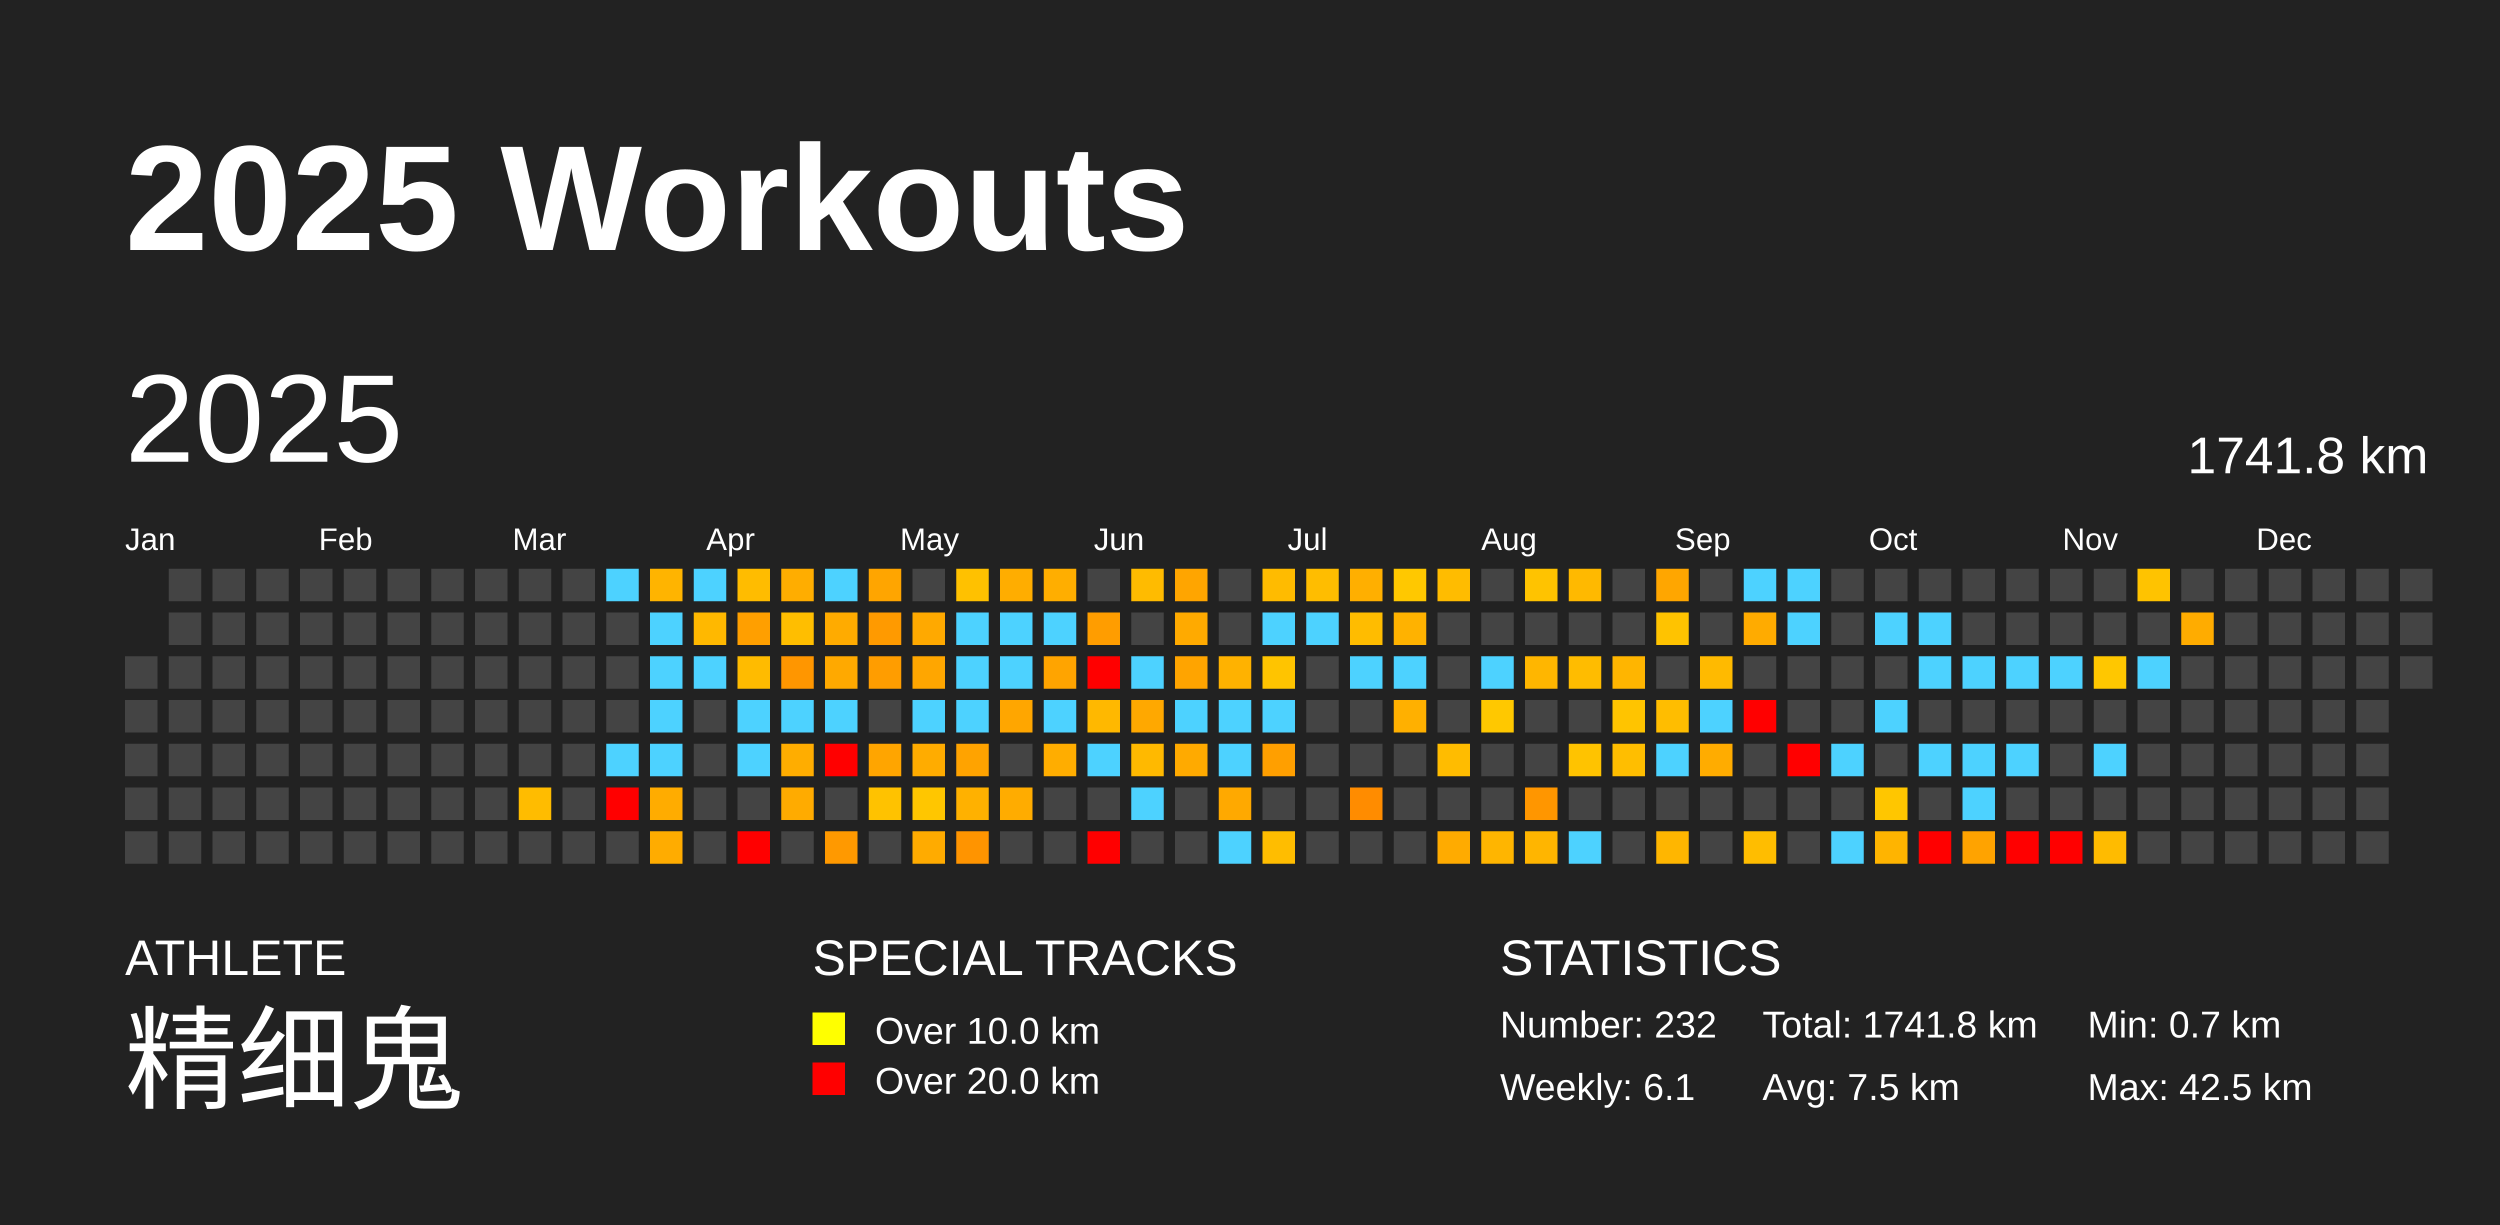
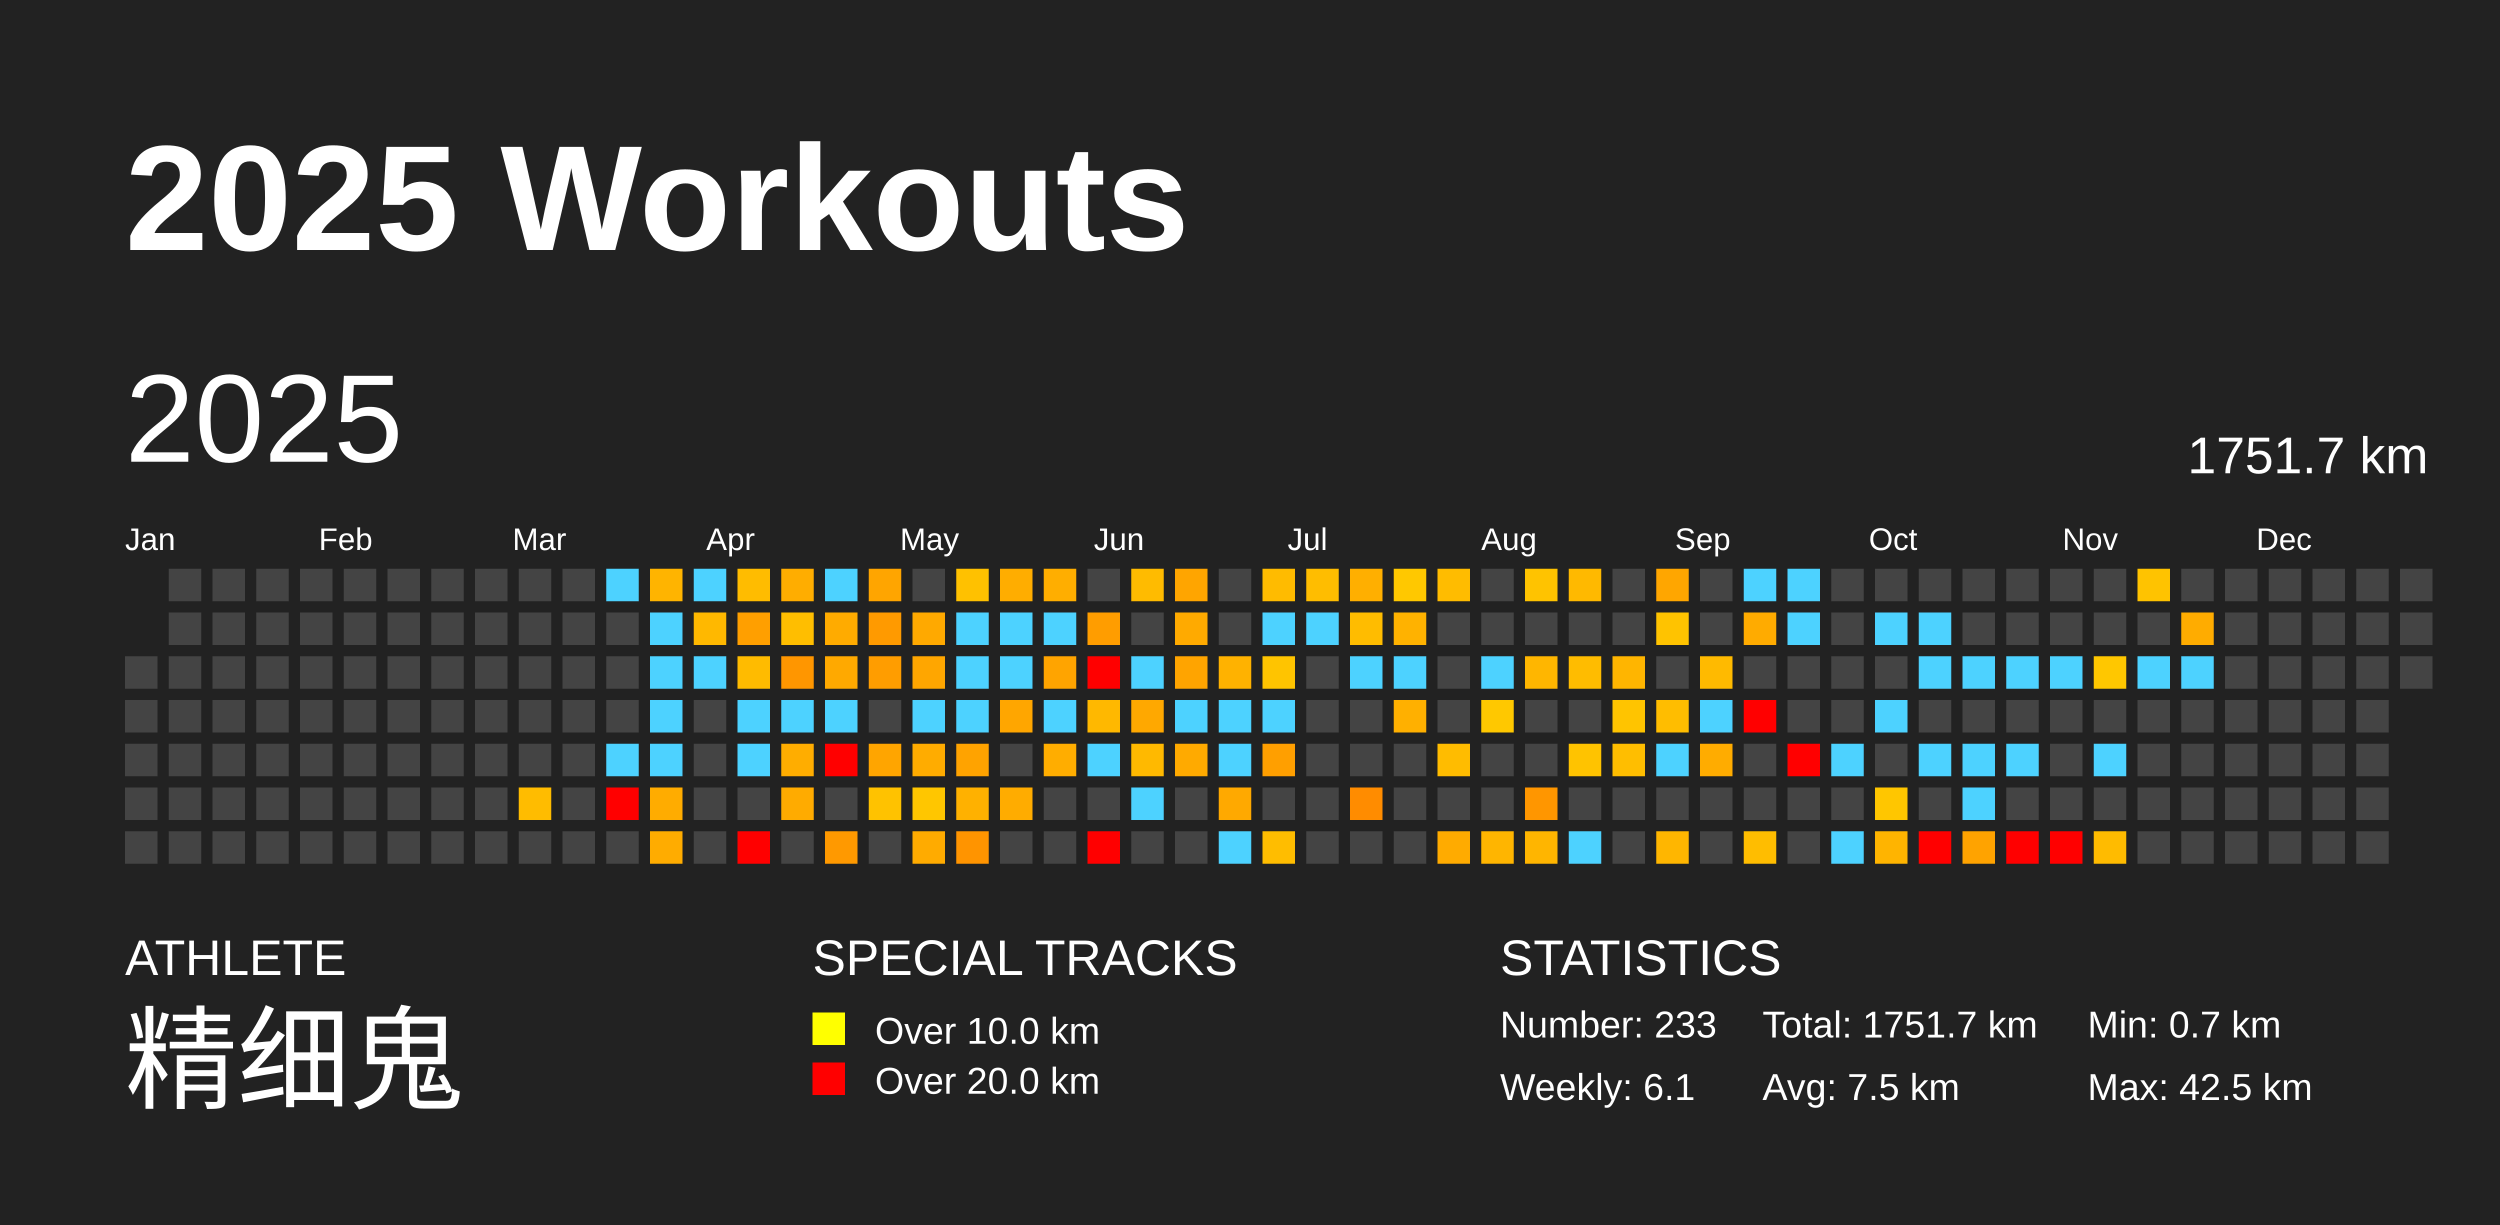
<svg xmlns="http://www.w3.org/2000/svg" baseProfile="full" height="98mm" version="1.1" viewBox="0,0,200,98" width="200mm">
  <defs />
  <rect fill="#222222" height="98" width="200" x="0" y="0" />
  <text fill="#FFFFFF" style="font-size:12px; font-family:Arial; font-weight:bold;" x="10" y="20">2025 Workouts</text>
  <text fill="#FFFFFF" style="font-size:4px; font-family:Arial" x="10" y="78">ATHLETE</text>
  <text fill="#FFFFFF" style="font-size:9px; font-family:Arial" x="10" y="88">精细鬼</text>
  <text fill="#FFFFFF" style="font-size:4px; font-family:Arial" x="65" y="78">SPECIAL TRACKS</text>
  <rect fill="yellow" height="2.6" width="2.6" x="65" y="81" />
  <text fill="#FFFFFF" style="font-size:3px; font-family:Arial" x="70" y="83.5">Over 10.0 km</text>
  <rect fill="red" height="2.6" width="2.6" x="65" y="85" />
  <text fill="#FFFFFF" style="font-size:3px; font-family:Arial" x="70" y="87.5">Over 20.0 km</text>
  <text fill="#FFFFFF" style="font-size:4px; font-family:Arial" x="120" y="78">STATISTICS</text>
-   <text fill="#FFFFFF" style="font-size:3px; font-family:Arial" x="120" y="83">Number: 232</text>
+   <text fill="#FFFFFF" style="font-size:3px; font-family:Arial" x="120" y="83">Number: 233</text>
  <text fill="#FFFFFF" style="font-size:3px; font-family:Arial" x="120" y="88">Weekly: 6.1</text>
-   <text fill="#FFFFFF" style="font-size:3px; font-family:Arial" x="141" y="83">Total: 1741.8 km</text>
+   <text fill="#FFFFFF" style="font-size:3px; font-family:Arial" x="141" y="83">Total: 1751.7 km</text>
  <text fill="#FFFFFF" style="font-size:3px; font-family:Arial" x="141" y="88">Avg: 7.5 km</text>
  <text fill="#FFFFFF" style="font-size:3px; font-family:Arial" x="167" y="83">Min: 0.7 km</text>
  <text fill="#FFFFFF" style="font-size:3px; font-family:Arial" x="167" y="88">Max: 42.5 km</text>
  <text dominant-baseline="hanging" fill="#FFFFFF" style="font-size:10.0px; font-family:Arial;" x="10" y="30">2025</text>
-   <text dominant-baseline="hanging" fill="#FFFFFF" style="font-size:4.125px; font-family:Arial;" x="175" y="35">1741.8 km</text>
+   <text dominant-baseline="hanging" fill="#FFFFFF" style="font-size:4.125px; font-family:Arial;" x="175" y="35">1751.7 km</text>
  <text fill="#FFFFFF" style="font-size:2.5px; font-family:Arial" x="10.0" y="44">Jan</text>
  <text fill="#FFFFFF" style="font-size:2.5px; font-family:Arial" x="25.5" y="44">Feb</text>
  <text fill="#FFFFFF" style="font-size:2.5px; font-family:Arial" x="41.0" y="44">Mar</text>
  <text fill="#FFFFFF" style="font-size:2.5px; font-family:Arial" x="56.5" y="44">Apr</text>
  <text fill="#FFFFFF" style="font-size:2.5px; font-family:Arial" x="72.0" y="44">May</text>
  <text fill="#FFFFFF" style="font-size:2.5px; font-family:Arial" x="87.5" y="44">Jun</text>
  <text fill="#FFFFFF" style="font-size:2.5px; font-family:Arial" x="103.0" y="44">Jul</text>
  <text fill="#FFFFFF" style="font-size:2.5px; font-family:Arial" x="118.5" y="44">Aug</text>
  <text fill="#FFFFFF" style="font-size:2.5px; font-family:Arial" x="134.0" y="44">Sep</text>
  <text fill="#FFFFFF" style="font-size:2.5px; font-family:Arial" x="149.5" y="44">Oct</text>
  <text fill="#FFFFFF" style="font-size:2.5px; font-family:Arial" x="165.0" y="44">Nov</text>
  <text fill="#FFFFFF" style="font-size:2.5px; font-family:Arial" x="180.5" y="44">Dec</text>
  <rect fill="#444444" height="2.6" width="2.6" x="10.0" y="52.5" />
  <rect fill="#444444" height="2.6" width="2.6" x="10.0" y="56.0" />
  <rect fill="#444444" height="2.6" width="2.6" x="10.0" y="59.5" />
  <rect fill="#444444" height="2.6" width="2.6" x="10.0" y="63.0" />
  <rect fill="#444444" height="2.6" width="2.6" x="10.0" y="66.5" />
  <rect fill="#444444" height="2.6" width="2.6" x="13.5" y="45.5" />
  <rect fill="#444444" height="2.6" width="2.6" x="13.5" y="49.0" />
  <rect fill="#444444" height="2.6" width="2.6" x="13.5" y="52.5" />
  <rect fill="#444444" height="2.6" width="2.6" x="13.5" y="56.0" />
  <rect fill="#444444" height="2.6" width="2.6" x="13.5" y="59.5" />
  <rect fill="#444444" height="2.6" width="2.6" x="13.5" y="63.0" />
  <rect fill="#444444" height="2.6" width="2.6" x="13.5" y="66.5" />
  <rect fill="#444444" height="2.6" width="2.6" x="17.0" y="45.5" />
  <rect fill="#444444" height="2.6" width="2.6" x="17.0" y="49.0" />
  <rect fill="#444444" height="2.6" width="2.6" x="17.0" y="52.5" />
  <rect fill="#444444" height="2.6" width="2.6" x="17.0" y="56.0" />
  <rect fill="#444444" height="2.6" width="2.6" x="17.0" y="59.5" />
  <rect fill="#444444" height="2.6" width="2.6" x="17.0" y="63.0" />
  <rect fill="#444444" height="2.6" width="2.6" x="17.0" y="66.5" />
  <rect fill="#444444" height="2.6" width="2.6" x="20.5" y="45.5" />
  <rect fill="#444444" height="2.6" width="2.6" x="20.5" y="49.0" />
  <rect fill="#444444" height="2.6" width="2.6" x="20.5" y="52.5" />
  <rect fill="#444444" height="2.6" width="2.6" x="20.5" y="56.0" />
  <rect fill="#444444" height="2.6" width="2.6" x="20.5" y="59.5" />
  <rect fill="#444444" height="2.6" width="2.6" x="20.5" y="63.0" />
  <rect fill="#444444" height="2.6" width="2.6" x="20.5" y="66.5" />
  <rect fill="#444444" height="2.6" width="2.6" x="24.0" y="45.5" />
  <rect fill="#444444" height="2.6" width="2.6" x="24.0" y="49.0" />
  <rect fill="#444444" height="2.6" width="2.6" x="24.0" y="52.5" />
  <rect fill="#444444" height="2.6" width="2.6" x="24.0" y="56.0" />
  <rect fill="#444444" height="2.6" width="2.6" x="24.0" y="59.5" />
  <rect fill="#444444" height="2.6" width="2.6" x="24.0" y="63.0" />
  <rect fill="#444444" height="2.6" width="2.6" x="24.0" y="66.5" />
  <rect fill="#444444" height="2.6" width="2.6" x="27.5" y="45.5" />
  <rect fill="#444444" height="2.6" width="2.6" x="27.5" y="49.0" />
  <rect fill="#444444" height="2.6" width="2.6" x="27.5" y="52.5" />
  <rect fill="#444444" height="2.6" width="2.6" x="27.5" y="56.0" />
  <rect fill="#444444" height="2.6" width="2.6" x="27.5" y="59.5" />
  <rect fill="#444444" height="2.6" width="2.6" x="27.5" y="63.0" />
  <rect fill="#444444" height="2.6" width="2.6" x="27.5" y="66.5" />
  <rect fill="#444444" height="2.6" width="2.6" x="31.0" y="45.5" />
  <rect fill="#444444" height="2.6" width="2.6" x="31.0" y="49.0" />
  <rect fill="#444444" height="2.6" width="2.6" x="31.0" y="52.5" />
  <rect fill="#444444" height="2.6" width="2.6" x="31.0" y="56.0" />
  <rect fill="#444444" height="2.6" width="2.6" x="31.0" y="59.5" />
  <rect fill="#444444" height="2.6" width="2.6" x="31.0" y="63.0" />
  <rect fill="#444444" height="2.6" width="2.6" x="31.0" y="66.5" />
  <rect fill="#444444" height="2.6" width="2.6" x="34.5" y="45.5" />
  <rect fill="#444444" height="2.6" width="2.6" x="34.5" y="49.0" />
  <rect fill="#444444" height="2.6" width="2.6" x="34.5" y="52.5" />
  <rect fill="#444444" height="2.6" width="2.6" x="34.5" y="56.0" />
  <rect fill="#444444" height="2.6" width="2.6" x="34.5" y="59.5" />
  <rect fill="#444444" height="2.6" width="2.6" x="34.5" y="63.0" />
  <rect fill="#444444" height="2.6" width="2.6" x="34.5" y="66.5" />
  <rect fill="#444444" height="2.6" width="2.6" x="38.0" y="45.5" />
  <rect fill="#444444" height="2.6" width="2.6" x="38.0" y="49.0" />
  <rect fill="#444444" height="2.6" width="2.6" x="38.0" y="52.5" />
  <rect fill="#444444" height="2.6" width="2.6" x="38.0" y="56.0" />
  <rect fill="#444444" height="2.6" width="2.6" x="38.0" y="59.5" />
  <rect fill="#444444" height="2.6" width="2.6" x="38.0" y="63.0" />
  <rect fill="#444444" height="2.6" width="2.6" x="38.0" y="66.5" />
  <rect fill="#444444" height="2.6" width="2.6" x="41.5" y="45.5" />
  <rect fill="#444444" height="2.6" width="2.6" x="41.5" y="49.0" />
  <rect fill="#444444" height="2.6" width="2.6" x="41.5" y="52.5" />
  <rect fill="#444444" height="2.6" width="2.6" x="41.5" y="56.0" />
  <rect fill="#444444" height="2.6" width="2.6" x="41.5" y="59.5" />
  <rect fill="#ffbc00" height="2.6" width="2.6" x="41.5" y="63.0" />
  <rect fill="#444444" height="2.6" width="2.6" x="41.5" y="66.5" />
  <rect fill="#444444" height="2.6" width="2.6" x="45.0" y="45.5" />
  <rect fill="#444444" height="2.6" width="2.6" x="45.0" y="49.0" />
  <rect fill="#444444" height="2.6" width="2.6" x="45.0" y="52.5" />
  <rect fill="#444444" height="2.6" width="2.6" x="45.0" y="56.0" />
  <rect fill="#444444" height="2.6" width="2.6" x="45.0" y="59.5" />
  <rect fill="#444444" height="2.6" width="2.6" x="45.0" y="63.0" />
  <rect fill="#444444" height="2.6" width="2.6" x="45.0" y="66.5" />
  <rect fill="#4dd2ff" height="2.6" width="2.6" x="48.5" y="45.5" />
  <rect fill="#444444" height="2.6" width="2.6" x="48.5" y="49.0" />
  <rect fill="#444444" height="2.6" width="2.6" x="48.5" y="52.5" />
  <rect fill="#444444" height="2.6" width="2.6" x="48.5" y="56.0" />
  <rect fill="#4dd2ff" height="2.6" width="2.6" x="48.5" y="59.5" />
  <rect fill="red" height="2.6" width="2.6" x="48.5" y="63.0" />
  <rect fill="#444444" height="2.6" width="2.6" x="48.5" y="66.5" />
  <rect fill="#ffb400" height="2.6" width="2.6" x="52.0" y="45.5" />
  <rect fill="#4dd2ff" height="2.6" width="2.6" x="52.0" y="49.0" />
  <rect fill="#4dd2ff" height="2.6" width="2.6" x="52.0" y="52.5" />
  <rect fill="#4dd2ff" height="2.6" width="2.6" x="52.0" y="56.0" />
  <rect fill="#4dd2ff" height="2.6" width="2.6" x="52.0" y="59.5" />
  <rect fill="#ffac00" height="2.6" width="2.6" x="52.0" y="63.0" />
  <rect fill="#ffac00" height="2.6" width="2.6" x="52.0" y="66.5" />
  <rect fill="#4dd2ff" height="2.6" width="2.6" x="55.5" y="45.5" />
  <rect fill="#ffb800" height="2.6" width="2.6" x="55.5" y="49.0" />
  <rect fill="#4dd2ff" height="2.6" width="2.6" x="55.5" y="52.5" />
  <rect fill="#444444" height="2.6" width="2.6" x="55.5" y="56.0" />
  <rect fill="#444444" height="2.6" width="2.6" x="55.5" y="59.5" />
  <rect fill="#444444" height="2.6" width="2.6" x="55.5" y="63.0" />
  <rect fill="#444444" height="2.6" width="2.6" x="55.5" y="66.5" />
  <rect fill="#ffbc00" height="2.6" width="2.6" x="59.0" y="45.5" />
  <rect fill="#ff9f00" height="2.6" width="2.6" x="59.0" y="49.0" />
  <rect fill="#ffbb00" height="2.6" width="2.6" x="59.0" y="52.5" />
  <rect fill="#4dd2ff" height="2.6" width="2.6" x="59.0" y="56.0" />
  <rect fill="#4dd2ff" height="2.6" width="2.6" x="59.0" y="59.5" />
  <rect fill="#444444" height="2.6" width="2.6" x="59.0" y="63.0" />
  <rect fill="red" height="2.6" width="2.6" x="59.0" y="66.5" />
  <rect fill="#ffad00" height="2.6" width="2.6" x="62.5" y="45.5" />
  <rect fill="#ffbe00" height="2.6" width="2.6" x="62.5" y="49.0" />
  <rect fill="#ff9600" height="2.6" width="2.6" x="62.5" y="52.5" />
  <rect fill="#4dd2ff" height="2.6" width="2.6" x="62.5" y="56.0" />
  <rect fill="#ffad00" height="2.6" width="2.6" x="62.5" y="59.5" />
  <rect fill="#ffab00" height="2.6" width="2.6" x="62.5" y="63.0" />
  <rect fill="#444444" height="2.6" width="2.6" x="62.5" y="66.5" />
  <rect fill="#4dd2ff" height="2.6" width="2.6" x="66.0" y="45.5" />
  <rect fill="#ffab00" height="2.6" width="2.6" x="66.0" y="49.0" />
  <rect fill="#ffa900" height="2.6" width="2.6" x="66.0" y="52.5" />
  <rect fill="#4dd2ff" height="2.6" width="2.6" x="66.0" y="56.0" />
  <rect fill="red" height="2.6" width="2.6" x="66.0" y="59.5" />
  <rect fill="#444444" height="2.6" width="2.6" x="66.0" y="63.0" />
  <rect fill="#ff9900" height="2.6" width="2.6" x="66.0" y="66.5" />
  <rect fill="#ffa500" height="2.6" width="2.6" x="69.5" y="45.5" />
  <rect fill="#ff9a00" height="2.6" width="2.6" x="69.5" y="49.0" />
  <rect fill="#ff9d00" height="2.6" width="2.6" x="69.5" y="52.5" />
  <rect fill="#444444" height="2.6" width="2.6" x="69.5" y="56.0" />
  <rect fill="#ffa500" height="2.6" width="2.6" x="69.5" y="59.5" />
  <rect fill="#ffc200" height="2.6" width="2.6" x="69.5" y="63.0" />
  <rect fill="#444444" height="2.6" width="2.6" x="69.5" y="66.5" />
  <rect fill="#444444" height="2.6" width="2.6" x="73.0" y="45.5" />
  <rect fill="#ffa900" height="2.6" width="2.6" x="73.0" y="49.0" />
  <rect fill="#ffa600" height="2.6" width="2.6" x="73.0" y="52.5" />
  <rect fill="#4dd2ff" height="2.6" width="2.6" x="73.0" y="56.0" />
  <rect fill="#ffac00" height="2.6" width="2.6" x="73.0" y="59.5" />
  <rect fill="#ffc600" height="2.6" width="2.6" x="73.0" y="63.0" />
  <rect fill="#ffab00" height="2.6" width="2.6" x="73.0" y="66.5" />
  <rect fill="#ffc100" height="2.6" width="2.6" x="76.5" y="45.5" />
  <rect fill="#4dd2ff" height="2.6" width="2.6" x="76.5" y="49.0" />
  <rect fill="#4dd2ff" height="2.6" width="2.6" x="76.5" y="52.5" />
  <rect fill="#4dd2ff" height="2.6" width="2.6" x="76.5" y="56.0" />
  <rect fill="#ffa300" height="2.6" width="2.6" x="76.5" y="59.5" />
  <rect fill="#ffb100" height="2.6" width="2.6" x="76.5" y="63.0" />
  <rect fill="#ff9400" height="2.6" width="2.6" x="76.5" y="66.5" />
  <rect fill="#ffad00" height="2.6" width="2.6" x="80.0" y="45.5" />
  <rect fill="#4dd2ff" height="2.6" width="2.6" x="80.0" y="49.0" />
  <rect fill="#4dd2ff" height="2.6" width="2.6" x="80.0" y="52.5" />
  <rect fill="#ffa600" height="2.6" width="2.6" x="80.0" y="56.0" />
  <rect fill="#444444" height="2.6" width="2.6" x="80.0" y="59.5" />
  <rect fill="#ffac00" height="2.6" width="2.6" x="80.0" y="63.0" />
  <rect fill="#444444" height="2.6" width="2.6" x="80.0" y="66.5" />
  <rect fill="#ffae00" height="2.6" width="2.6" x="83.5" y="45.5" />
  <rect fill="#4dd2ff" height="2.6" width="2.6" x="83.5" y="49.0" />
  <rect fill="#ffa400" height="2.6" width="2.6" x="83.5" y="52.5" />
  <rect fill="#4dd2ff" height="2.6" width="2.6" x="83.5" y="56.0" />
  <rect fill="#ffad00" height="2.6" width="2.6" x="83.5" y="59.5" />
  <rect fill="#444444" height="2.6" width="2.6" x="83.5" y="63.0" />
  <rect fill="#444444" height="2.6" width="2.6" x="83.5" y="66.5" />
  <rect fill="#444444" height="2.6" width="2.6" x="87.0" y="45.5" />
  <rect fill="#ff9d00" height="2.6" width="2.6" x="87.0" y="49.0" />
  <rect fill="red" height="2.6" width="2.6" x="87.0" y="52.5" />
  <rect fill="#ffb800" height="2.6" width="2.6" x="87.0" y="56.0" />
  <rect fill="#4dd2ff" height="2.6" width="2.6" x="87.0" y="59.5" />
  <rect fill="#444444" height="2.6" width="2.6" x="87.0" y="63.0" />
  <rect fill="red" height="2.6" width="2.6" x="87.0" y="66.5" />
  <rect fill="#ffbb00" height="2.6" width="2.6" x="90.5" y="45.5" />
  <rect fill="#444444" height="2.6" width="2.6" x="90.5" y="49.0" />
  <rect fill="#4dd2ff" height="2.6" width="2.6" x="90.5" y="52.5" />
  <rect fill="#ffa800" height="2.6" width="2.6" x="90.5" y="56.0" />
  <rect fill="#ffb900" height="2.6" width="2.6" x="90.5" y="59.5" />
  <rect fill="#4dd2ff" height="2.6" width="2.6" x="90.5" y="63.0" />
  <rect fill="#444444" height="2.6" width="2.6" x="90.5" y="66.5" />
  <rect fill="#ffa500" height="2.6" width="2.6" x="94.0" y="45.5" />
  <rect fill="#ffaa00" height="2.6" width="2.6" x="94.0" y="49.0" />
  <rect fill="#ffa400" height="2.6" width="2.6" x="94.0" y="52.5" />
  <rect fill="#4dd2ff" height="2.6" width="2.6" x="94.0" y="56.0" />
  <rect fill="#ffaa00" height="2.6" width="2.6" x="94.0" y="59.5" />
  <rect fill="#444444" height="2.6" width="2.6" x="94.0" y="63.0" />
  <rect fill="#444444" height="2.6" width="2.6" x="94.0" y="66.5" />
  <rect fill="#444444" height="2.6" width="2.6" x="97.5" y="45.5" />
  <rect fill="#444444" height="2.6" width="2.6" x="97.5" y="49.0" />
  <rect fill="#ffb200" height="2.6" width="2.6" x="97.5" y="52.5" />
  <rect fill="#4dd2ff" height="2.6" width="2.6" x="97.5" y="56.0" />
  <rect fill="#4dd2ff" height="2.6" width="2.6" x="97.5" y="59.5" />
  <rect fill="#ffa900" height="2.6" width="2.6" x="97.5" y="63.0" />
  <rect fill="#4dd2ff" height="2.6" width="2.6" x="97.5" y="66.5" />
  <rect fill="#ffbb00" height="2.6" width="2.6" x="101.0" y="45.5" />
  <rect fill="#4dd2ff" height="2.6" width="2.6" x="101.0" y="49.0" />
  <rect fill="#ffc400" height="2.6" width="2.6" x="101.0" y="52.5" />
  <rect fill="#4dd2ff" height="2.6" width="2.6" x="101.0" y="56.0" />
  <rect fill="#ff9f00" height="2.6" width="2.6" x="101.0" y="59.5" />
  <rect fill="#444444" height="2.6" width="2.6" x="101.0" y="63.0" />
  <rect fill="#ffbd00" height="2.6" width="2.6" x="101.0" y="66.5" />
  <rect fill="#ffbd00" height="2.6" width="2.6" x="104.5" y="45.5" />
  <rect fill="#4dd2ff" height="2.6" width="2.6" x="104.5" y="49.0" />
  <rect fill="#444444" height="2.6" width="2.6" x="104.5" y="52.5" />
  <rect fill="#444444" height="2.6" width="2.6" x="104.5" y="56.0" />
  <rect fill="#444444" height="2.6" width="2.6" x="104.5" y="59.5" />
  <rect fill="#444444" height="2.6" width="2.6" x="104.5" y="63.0" />
  <rect fill="#444444" height="2.6" width="2.6" x="104.5" y="66.5" />
  <rect fill="#ffaf00" height="2.6" width="2.6" x="108.0" y="45.5" />
  <rect fill="#ffbc00" height="2.6" width="2.6" x="108.0" y="49.0" />
  <rect fill="#4dd2ff" height="2.6" width="2.6" x="108.0" y="52.5" />
  <rect fill="#444444" height="2.6" width="2.6" x="108.0" y="56.0" />
  <rect fill="#444444" height="2.6" width="2.6" x="108.0" y="59.5" />
  <rect fill="#ff8c00" height="2.6" width="2.6" x="108.0" y="63.0" />
  <rect fill="#444444" height="2.6" width="2.6" x="108.0" y="66.5" />
  <rect fill="#ffc800" height="2.6" width="2.6" x="111.5" y="45.5" />
  <rect fill="#ffb200" height="2.6" width="2.6" x="111.5" y="49.0" />
  <rect fill="#4dd2ff" height="2.6" width="2.6" x="111.5" y="52.5" />
  <rect fill="#ffb000" height="2.6" width="2.6" x="111.5" y="56.0" />
  <rect fill="#444444" height="2.6" width="2.6" x="111.5" y="59.5" />
  <rect fill="#444444" height="2.6" width="2.6" x="111.5" y="63.0" />
  <rect fill="#444444" height="2.6" width="2.6" x="111.5" y="66.5" />
  <rect fill="#ffbc00" height="2.6" width="2.6" x="115.0" y="45.5" />
  <rect fill="#444444" height="2.6" width="2.6" x="115.0" y="49.0" />
  <rect fill="#444444" height="2.6" width="2.6" x="115.0" y="52.5" />
  <rect fill="#444444" height="2.6" width="2.6" x="115.0" y="56.0" />
  <rect fill="#ffbc00" height="2.6" width="2.6" x="115.0" y="59.5" />
  <rect fill="#444444" height="2.6" width="2.6" x="115.0" y="63.0" />
  <rect fill="#ffab00" height="2.6" width="2.6" x="115.0" y="66.5" />
  <rect fill="#444444" height="2.6" width="2.6" x="118.5" y="45.5" />
  <rect fill="#444444" height="2.6" width="2.6" x="118.5" y="49.0" />
  <rect fill="#4dd2ff" height="2.6" width="2.6" x="118.5" y="52.5" />
  <rect fill="#ffc800" height="2.6" width="2.6" x="118.5" y="56.0" />
  <rect fill="#444444" height="2.6" width="2.6" x="118.5" y="59.5" />
  <rect fill="#444444" height="2.6" width="2.6" x="118.5" y="63.0" />
  <rect fill="#ffb500" height="2.6" width="2.6" x="118.5" y="66.5" />
  <rect fill="#ffc300" height="2.6" width="2.6" x="122.0" y="45.5" />
  <rect fill="#444444" height="2.6" width="2.6" x="122.0" y="49.0" />
  <rect fill="#ffb600" height="2.6" width="2.6" x="122.0" y="52.5" />
  <rect fill="#444444" height="2.6" width="2.6" x="122.0" y="56.0" />
  <rect fill="#444444" height="2.6" width="2.6" x="122.0" y="59.5" />
  <rect fill="#ff9600" height="2.6" width="2.6" x="122.0" y="63.0" />
  <rect fill="#ffb500" height="2.6" width="2.6" x="122.0" y="66.5" />
  <rect fill="#ffb900" height="2.6" width="2.6" x="125.5" y="45.5" />
  <rect fill="#444444" height="2.6" width="2.6" x="125.5" y="49.0" />
  <rect fill="#ffbc00" height="2.6" width="2.6" x="125.5" y="52.5" />
  <rect fill="#444444" height="2.6" width="2.6" x="125.5" y="56.0" />
  <rect fill="#ffc300" height="2.6" width="2.6" x="125.5" y="59.5" />
  <rect fill="#444444" height="2.6" width="2.6" x="125.5" y="63.0" />
  <rect fill="#4dd2ff" height="2.6" width="2.6" x="125.5" y="66.5" />
  <rect fill="#444444" height="2.6" width="2.6" x="129.0" y="45.5" />
  <rect fill="#444444" height="2.6" width="2.6" x="129.0" y="49.0" />
  <rect fill="#ffb500" height="2.6" width="2.6" x="129.0" y="52.5" />
  <rect fill="#ffc400" height="2.6" width="2.6" x="129.0" y="56.0" />
  <rect fill="#ffbe00" height="2.6" width="2.6" x="129.0" y="59.5" />
  <rect fill="#444444" height="2.6" width="2.6" x="129.0" y="63.0" />
  <rect fill="#444444" height="2.6" width="2.6" x="129.0" y="66.5" />
  <rect fill="#ffa600" height="2.6" width="2.6" x="132.5" y="45.5" />
  <rect fill="#ffc300" height="2.6" width="2.6" x="132.5" y="49.0" />
  <rect fill="#444444" height="2.6" width="2.6" x="132.5" y="52.5" />
  <rect fill="#ffbd00" height="2.6" width="2.6" x="132.5" y="56.0" />
  <rect fill="#4dd2ff" height="2.6" width="2.6" x="132.5" y="59.5" />
  <rect fill="#444444" height="2.6" width="2.6" x="132.5" y="63.0" />
  <rect fill="#ffb600" height="2.6" width="2.6" x="132.5" y="66.5" />
  <rect fill="#444444" height="2.6" width="2.6" x="136.0" y="45.5" />
  <rect fill="#444444" height="2.6" width="2.6" x="136.0" y="49.0" />
  <rect fill="#ffba00" height="2.6" width="2.6" x="136.0" y="52.5" />
  <rect fill="#4dd2ff" height="2.6" width="2.6" x="136.0" y="56.0" />
  <rect fill="#ffac00" height="2.6" width="2.6" x="136.0" y="59.5" />
  <rect fill="#444444" height="2.6" width="2.6" x="136.0" y="63.0" />
  <rect fill="#444444" height="2.6" width="2.6" x="136.0" y="66.5" />
  <rect fill="#4dd2ff" height="2.6" width="2.6" x="139.5" y="45.5" />
  <rect fill="#ffab00" height="2.6" width="2.6" x="139.5" y="49.0" />
  <rect fill="#444444" height="2.6" width="2.6" x="139.5" y="52.5" />
  <rect fill="red" height="2.6" width="2.6" x="139.5" y="56.0" />
  <rect fill="#444444" height="2.6" width="2.6" x="139.5" y="59.5" />
  <rect fill="#444444" height="2.6" width="2.6" x="139.5" y="63.0" />
  <rect fill="#ffbd00" height="2.6" width="2.6" x="139.5" y="66.5" />
  <rect fill="#4dd2ff" height="2.6" width="2.6" x="143.0" y="45.5" />
  <rect fill="#4dd2ff" height="2.6" width="2.6" x="143.0" y="49.0" />
  <rect fill="#444444" height="2.6" width="2.6" x="143.0" y="52.5" />
  <rect fill="#444444" height="2.6" width="2.6" x="143.0" y="56.0" />
  <rect fill="red" height="2.6" width="2.6" x="143.0" y="59.5" />
  <rect fill="#444444" height="2.6" width="2.6" x="143.0" y="63.0" />
  <rect fill="#444444" height="2.6" width="2.6" x="143.0" y="66.5" />
  <rect fill="#444444" height="2.6" width="2.6" x="146.5" y="45.5" />
  <rect fill="#444444" height="2.6" width="2.6" x="146.5" y="49.0" />
  <rect fill="#444444" height="2.6" width="2.6" x="146.5" y="52.5" />
  <rect fill="#444444" height="2.6" width="2.6" x="146.5" y="56.0" />
  <rect fill="#4dd2ff" height="2.6" width="2.6" x="146.5" y="59.5" />
  <rect fill="#444444" height="2.6" width="2.6" x="146.5" y="63.0" />
  <rect fill="#4dd2ff" height="2.6" width="2.6" x="146.5" y="66.5" />
  <rect fill="#444444" height="2.6" width="2.6" x="150.0" y="45.5" />
  <rect fill="#4dd2ff" height="2.6" width="2.6" x="150.0" y="49.0" />
  <rect fill="#444444" height="2.6" width="2.6" x="150.0" y="52.5" />
  <rect fill="#4dd2ff" height="2.6" width="2.6" x="150.0" y="56.0" />
  <rect fill="#444444" height="2.6" width="2.6" x="150.0" y="59.5" />
  <rect fill="#ffc600" height="2.6" width="2.6" x="150.0" y="63.0" />
  <rect fill="#ffb400" height="2.6" width="2.6" x="150.0" y="66.5" />
  <rect fill="#444444" height="2.6" width="2.6" x="153.5" y="45.5" />
  <rect fill="#4dd2ff" height="2.6" width="2.6" x="153.5" y="49.0" />
  <rect fill="#4dd2ff" height="2.6" width="2.6" x="153.5" y="52.5" />
  <rect fill="#444444" height="2.6" width="2.6" x="153.5" y="56.0" />
  <rect fill="#4dd2ff" height="2.6" width="2.6" x="153.5" y="59.5" />
  <rect fill="#444444" height="2.6" width="2.6" x="153.5" y="63.0" />
  <rect fill="red" height="2.6" width="2.6" x="153.5" y="66.5" />
  <rect fill="#444444" height="2.6" width="2.6" x="157.0" y="45.5" />
  <rect fill="#444444" height="2.6" width="2.6" x="157.0" y="49.0" />
  <rect fill="#4dd2ff" height="2.6" width="2.6" x="157.0" y="52.5" />
  <rect fill="#444444" height="2.6" width="2.6" x="157.0" y="56.0" />
  <rect fill="#4dd2ff" height="2.6" width="2.6" x="157.0" y="59.5" />
  <rect fill="#4dd2ff" height="2.6" width="2.6" x="157.0" y="63.0" />
  <rect fill="#ffa300" height="2.6" width="2.6" x="157.0" y="66.5" />
  <rect fill="#444444" height="2.6" width="2.6" x="160.5" y="45.5" />
  <rect fill="#444444" height="2.6" width="2.6" x="160.5" y="49.0" />
  <rect fill="#4dd2ff" height="2.6" width="2.6" x="160.5" y="52.5" />
  <rect fill="#444444" height="2.6" width="2.6" x="160.5" y="56.0" />
  <rect fill="#4dd2ff" height="2.6" width="2.6" x="160.5" y="59.5" />
  <rect fill="#444444" height="2.6" width="2.6" x="160.5" y="63.0" />
  <rect fill="red" height="2.6" width="2.6" x="160.5" y="66.5" />
  <rect fill="#444444" height="2.6" width="2.6" x="164.0" y="45.5" />
  <rect fill="#444444" height="2.6" width="2.6" x="164.0" y="49.0" />
  <rect fill="#4dd2ff" height="2.6" width="2.6" x="164.0" y="52.5" />
  <rect fill="#444444" height="2.6" width="2.6" x="164.0" y="56.0" />
  <rect fill="#444444" height="2.6" width="2.6" x="164.0" y="59.5" />
  <rect fill="#444444" height="2.6" width="2.6" x="164.0" y="63.0" />
  <rect fill="red" height="2.6" width="2.6" x="164.0" y="66.5" />
  <rect fill="#444444" height="2.6" width="2.6" x="167.5" y="45.5" />
  <rect fill="#444444" height="2.6" width="2.6" x="167.5" y="49.0" />
  <rect fill="#ffc700" height="2.6" width="2.6" x="167.5" y="52.5" />
  <rect fill="#444444" height="2.6" width="2.6" x="167.5" y="56.0" />
  <rect fill="#4dd2ff" height="2.6" width="2.6" x="167.5" y="59.5" />
  <rect fill="#444444" height="2.6" width="2.6" x="167.5" y="63.0" />
  <rect fill="#ffbb00" height="2.6" width="2.6" x="167.5" y="66.5" />
  <rect fill="#ffc300" height="2.6" width="2.6" x="171.0" y="45.5" />
  <rect fill="#444444" height="2.6" width="2.6" x="171.0" y="49.0" />
  <rect fill="#4dd2ff" height="2.6" width="2.6" x="171.0" y="52.5" />
  <rect fill="#444444" height="2.6" width="2.6" x="171.0" y="56.0" />
  <rect fill="#444444" height="2.6" width="2.6" x="171.0" y="59.5" />
  <rect fill="#444444" height="2.6" width="2.6" x="171.0" y="63.0" />
  <rect fill="#444444" height="2.6" width="2.6" x="171.0" y="66.5" />
  <rect fill="#444444" height="2.6" width="2.6" x="174.5" y="45.5" />
  <rect fill="#ffac00" height="2.6" width="2.6" x="174.5" y="49.0" />
-   <rect fill="#444444" height="2.6" width="2.6" x="174.5" y="52.5" />
+   <rect fill="#4dd2ff" height="2.6" width="2.6" x="174.5" y="52.5" />
  <rect fill="#444444" height="2.6" width="2.6" x="174.5" y="56.0" />
  <rect fill="#444444" height="2.6" width="2.6" x="174.5" y="59.5" />
  <rect fill="#444444" height="2.6" width="2.6" x="174.5" y="63.0" />
  <rect fill="#444444" height="2.6" width="2.6" x="174.5" y="66.5" />
  <rect fill="#444444" height="2.6" width="2.6" x="178.0" y="45.5" />
  <rect fill="#444444" height="2.6" width="2.6" x="178.0" y="49.0" />
  <rect fill="#444444" height="2.6" width="2.6" x="178.0" y="52.5" />
  <rect fill="#444444" height="2.6" width="2.6" x="178.0" y="56.0" />
  <rect fill="#444444" height="2.6" width="2.6" x="178.0" y="59.5" />
  <rect fill="#444444" height="2.6" width="2.6" x="178.0" y="63.0" />
  <rect fill="#444444" height="2.6" width="2.6" x="178.0" y="66.5" />
  <rect fill="#444444" height="2.6" width="2.6" x="181.5" y="45.5" />
  <rect fill="#444444" height="2.6" width="2.6" x="181.5" y="49.0" />
  <rect fill="#444444" height="2.6" width="2.6" x="181.5" y="52.5" />
  <rect fill="#444444" height="2.6" width="2.6" x="181.5" y="56.0" />
  <rect fill="#444444" height="2.6" width="2.6" x="181.5" y="59.5" />
  <rect fill="#444444" height="2.6" width="2.6" x="181.5" y="63.0" />
  <rect fill="#444444" height="2.6" width="2.6" x="181.5" y="66.5" />
  <rect fill="#444444" height="2.6" width="2.6" x="185.0" y="45.5" />
  <rect fill="#444444" height="2.6" width="2.6" x="185.0" y="49.0" />
  <rect fill="#444444" height="2.6" width="2.6" x="185.0" y="52.5" />
  <rect fill="#444444" height="2.6" width="2.6" x="185.0" y="56.0" />
  <rect fill="#444444" height="2.6" width="2.6" x="185.0" y="59.5" />
  <rect fill="#444444" height="2.6" width="2.6" x="185.0" y="63.0" />
  <rect fill="#444444" height="2.6" width="2.6" x="185.0" y="66.5" />
  <rect fill="#444444" height="2.6" width="2.6" x="188.5" y="45.5" />
  <rect fill="#444444" height="2.6" width="2.6" x="188.5" y="49.0" />
  <rect fill="#444444" height="2.6" width="2.6" x="188.5" y="52.5" />
  <rect fill="#444444" height="2.6" width="2.6" x="188.5" y="56.0" />
  <rect fill="#444444" height="2.6" width="2.6" x="188.5" y="59.5" />
  <rect fill="#444444" height="2.6" width="2.6" x="188.5" y="63.0" />
  <rect fill="#444444" height="2.6" width="2.6" x="188.5" y="66.5" />
  <rect fill="#444444" height="2.6" width="2.6" x="192.0" y="45.5" />
  <rect fill="#444444" height="2.6" width="2.6" x="192.0" y="49.0" />
  <rect fill="#444444" height="2.6" width="2.6" x="192.0" y="52.5" />
</svg>
